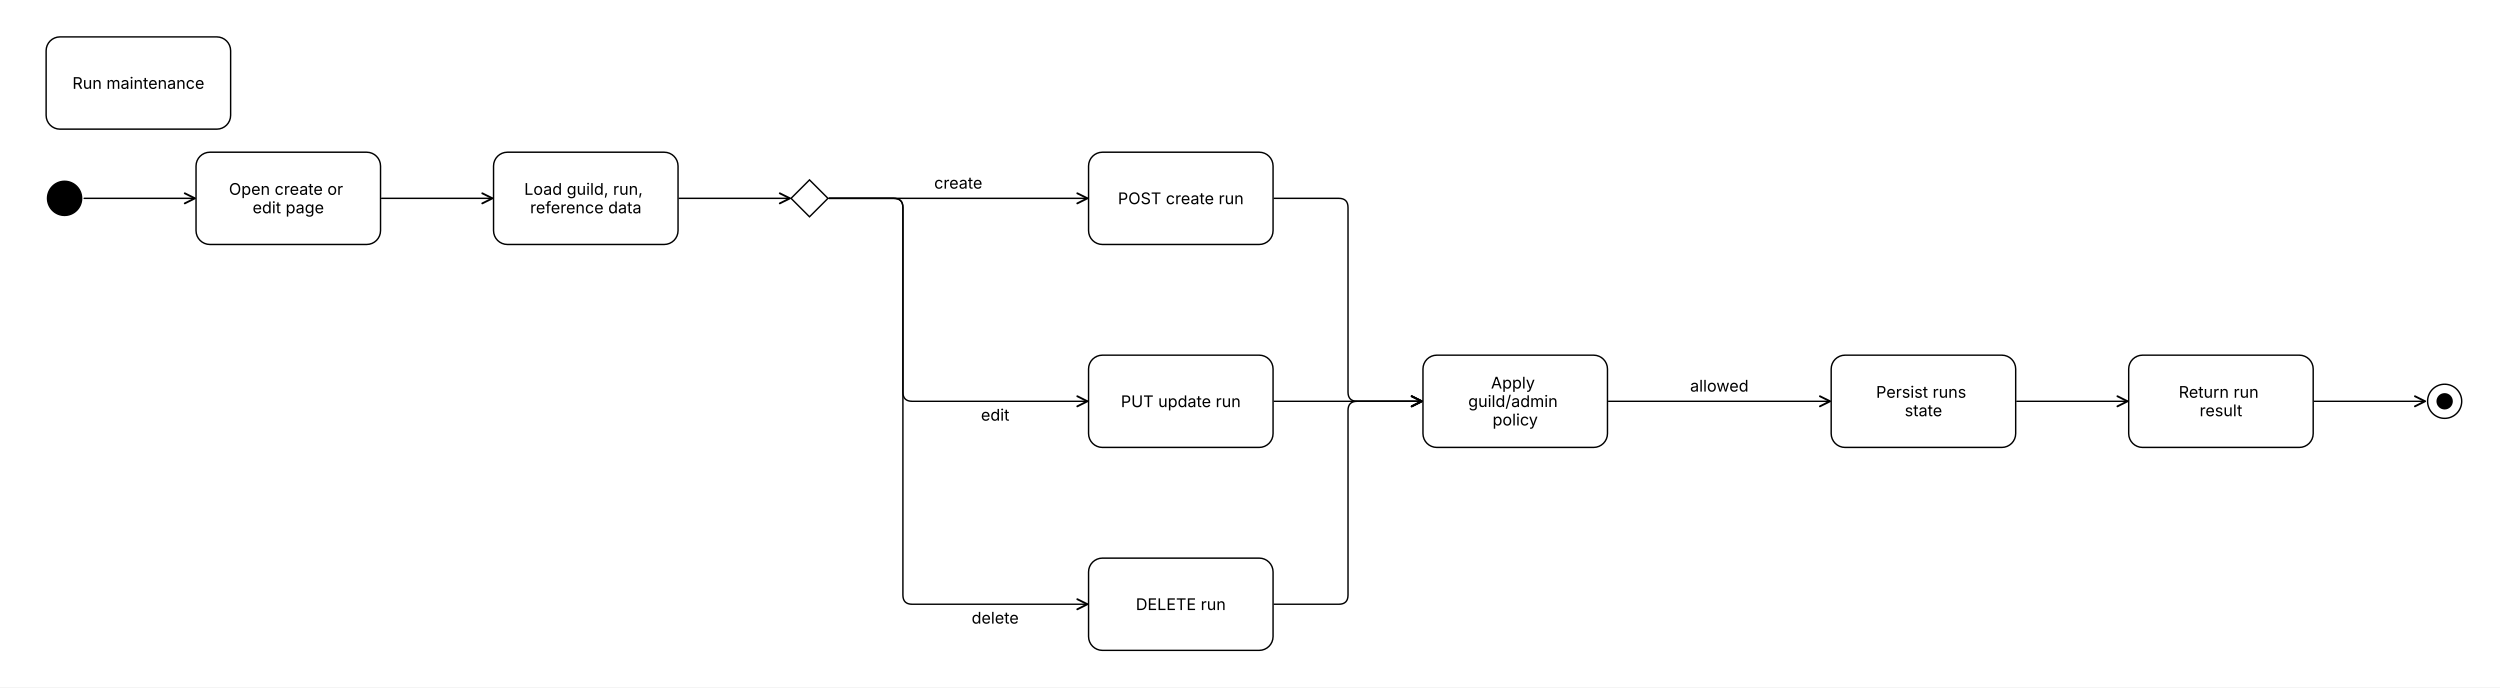
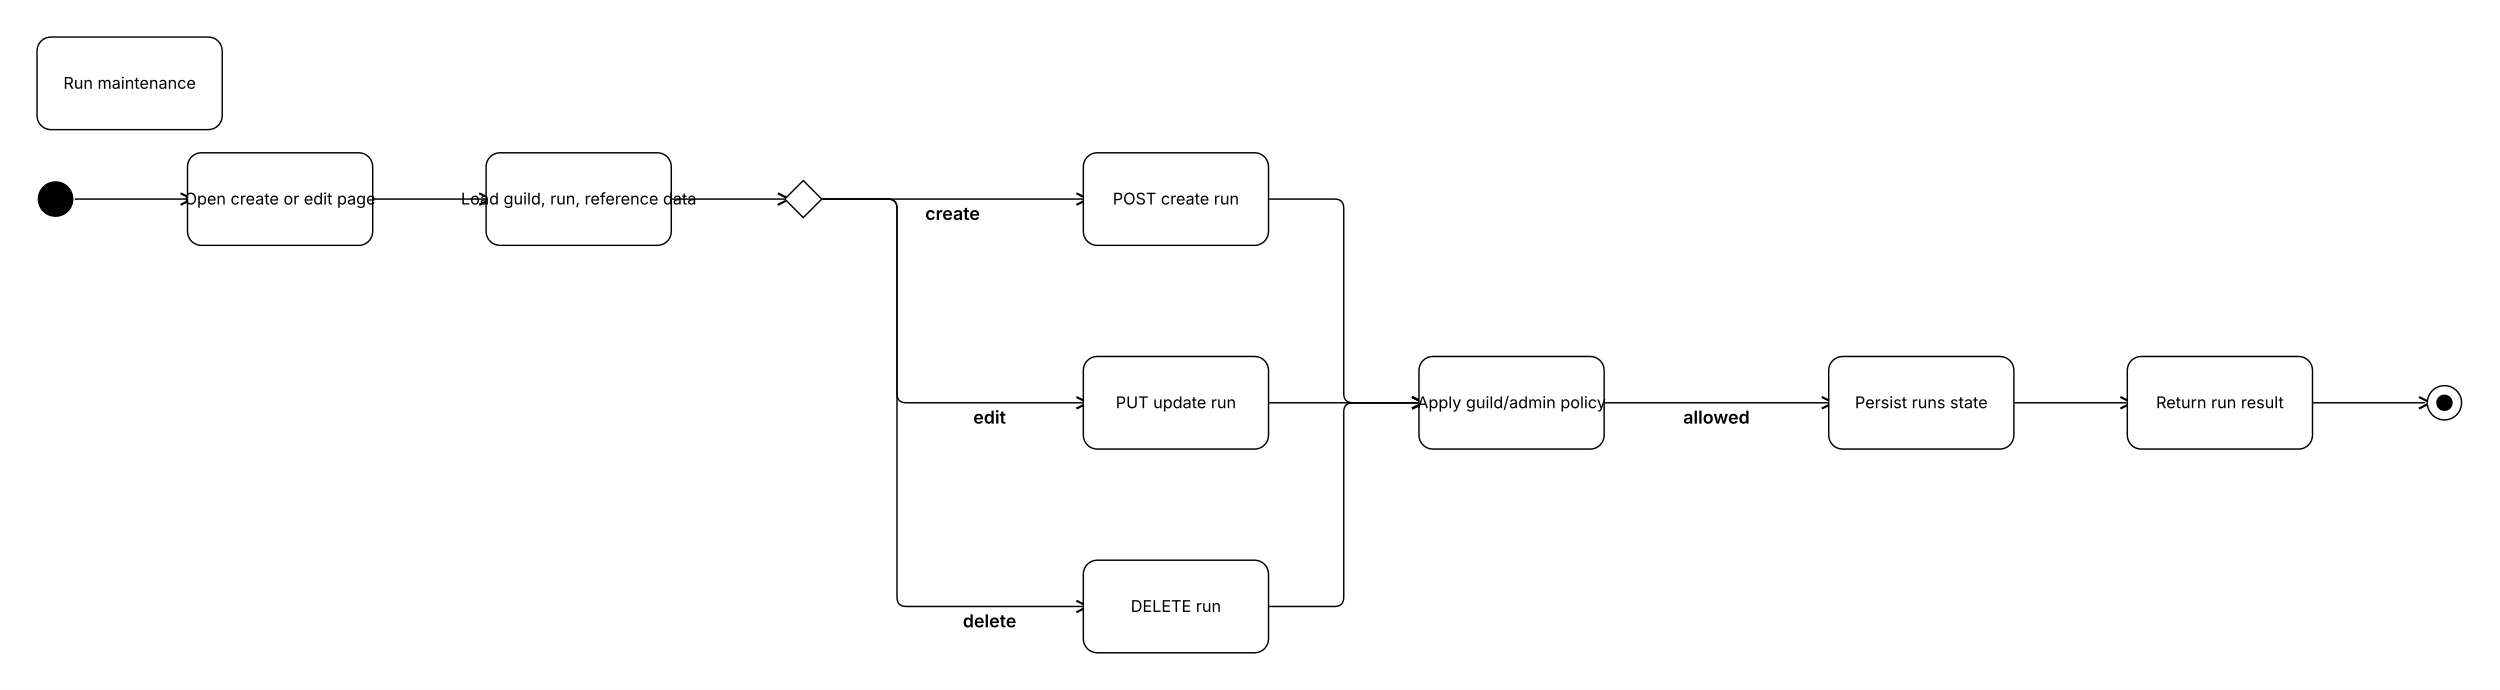
- <svg xmlns="http://www.w3.org/2000/svg" width="2168" height="596" viewBox="-28.0 -20.0 2168.0 596.0">
-   <rect x="-28.0" y="-20.0" width="2168.0" height="596.0" fill="#ffffff" />
-   <g font-family="Inter, Arial, sans-serif" font-size="14.0">
+ <svg xmlns="http://www.w3.org/2000/svg" width="2160" height="596" viewBox="-20.0 -20.0 2160.0 596.0">
+   <rect x="-20.0" y="-20.0" width="2160.0" height="596.0" fill="#ffffff" />
+   <g font-family="Inter, Arial, sans-serif" font-size="14">
    <g data-dediren-edge-id="flow-run-maintenance-open-load">
-       <defs>
-         <marker id="marker-end-flow-run-maintenance-open-load" data-dediren-edge-marker-end="open_arrow" markerWidth="9" markerHeight="9" refX="8" refY="4.5" orient="auto" markerUnits="strokeWidth">
-           <path d="M 1 1 L 8 4.5 L 1 8" fill="none" stroke="#000000" stroke-width="1.3" stroke-linecap="round" stroke-linejoin="round" />
-         </marker>
-       </defs>
+       <marker id="marker-end-flow-run-maintenance-open-load" data-dediren-edge-marker-end="open_arrow" markerWidth="10" markerHeight="10" refX="5" refY="5" orient="auto">
+         <path d="M 1 1 L 9 5 L 1 9" fill="none" stroke="#000000" stroke-width="1.5" />
+       </marker>
      <path d="M 45.0 152.0 L 141.0 152.0" fill="none" stroke="#000000" stroke-width="1.25" stroke-linecap="round" stroke-linejoin="round" marker-end="url(#marker-end-flow-run-maintenance-open-load)" />
-       <text x="93.0" y="143.6" text-anchor="middle" fill="#000000" stroke="#ffffff" stroke-width="4" stroke-linejoin="round" paint-order="stroke" />
    </g>
    <g data-dediren-edge-id="flow-run-maintenance-load-data">
-       <defs>
-         <marker id="marker-end-flow-run-maintenance-load-data" data-dediren-edge-marker-end="open_arrow" markerWidth="9" markerHeight="9" refX="8" refY="4.5" orient="auto" markerUnits="strokeWidth">
-           <path d="M 1 1 L 8 4.5 L 1 8" fill="none" stroke="#000000" stroke-width="1.3" stroke-linecap="round" stroke-linejoin="round" />
-         </marker>
-       </defs>
+       <marker id="marker-end-flow-run-maintenance-load-data" data-dediren-edge-marker-end="open_arrow" markerWidth="10" markerHeight="10" refX="5" refY="5" orient="auto">
+         <path d="M 1 1 L 9 5 L 1 9" fill="none" stroke="#000000" stroke-width="1.5" />
+       </marker>
      <path d="M 303.0 152.0 L 399.0 152.0" fill="none" stroke="#000000" stroke-width="1.25" stroke-linecap="round" stroke-linejoin="round" marker-end="url(#marker-end-flow-run-maintenance-load-data)" />
-       <text x="351.0" y="143.6" text-anchor="middle" fill="#000000" stroke="#ffffff" stroke-width="4" stroke-linejoin="round" paint-order="stroke" />
    </g>
    <g data-dediren-edge-id="flow-run-maintenance-command">
-       <defs>
-         <marker id="marker-end-flow-run-maintenance-command" data-dediren-edge-marker-end="open_arrow" markerWidth="9" markerHeight="9" refX="8" refY="4.5" orient="auto" markerUnits="strokeWidth">
-           <path d="M 1 1 L 8 4.5 L 1 8" fill="none" stroke="#000000" stroke-width="1.3" stroke-linecap="round" stroke-linejoin="round" />
-         </marker>
-       </defs>
+       <marker id="marker-end-flow-run-maintenance-command" data-dediren-edge-marker-end="open_arrow" markerWidth="10" markerHeight="10" refX="5" refY="5" orient="auto">
+         <path d="M 1 1 L 9 5 L 1 9" fill="none" stroke="#000000" stroke-width="1.5" />
+       </marker>
      <path d="M 561.0 152.0 L 657.0 152.0" fill="none" stroke="#000000" stroke-width="1.25" stroke-linecap="round" stroke-linejoin="round" marker-end="url(#marker-end-flow-run-maintenance-command)" />
-       <text x="609.0" y="143.6" text-anchor="middle" fill="#000000" stroke="#ffffff" stroke-width="4" stroke-linejoin="round" paint-order="stroke" />
    </g>
    <g data-dediren-edge-id="flow-run-maintenance-create">
-       <defs>
-         <marker id="marker-end-flow-run-maintenance-create" data-dediren-edge-marker-end="open_arrow" markerWidth="9" markerHeight="9" refX="8" refY="4.5" orient="auto" markerUnits="strokeWidth">
-           <path d="M 1 1 L 8 4.5 L 1 8" fill="none" stroke="#000000" stroke-width="1.3" stroke-linecap="round" stroke-linejoin="round" />
-         </marker>
-       </defs>
+       <marker id="marker-end-flow-run-maintenance-create" data-dediren-edge-marker-end="open_arrow" markerWidth="10" markerHeight="10" refX="5" refY="5" orient="auto">
+         <path d="M 1 1 L 9 5 L 1 9" fill="none" stroke="#000000" stroke-width="1.5" />
+       </marker>
      <path d="M 691.0 152.0 L 915.0 152.0" fill="none" stroke="#000000" stroke-width="1.25" stroke-linecap="round" stroke-linejoin="round" marker-end="url(#marker-end-flow-run-maintenance-create)" />
-       <text x="803.0" y="143.6" text-anchor="middle" fill="#000000" stroke="#ffffff" stroke-width="4" stroke-linejoin="round" paint-order="stroke">create</text>
+       <text x="803.0" y="170.0" text-anchor="middle" fill="none" font-size="15.4" font-weight="600" stroke="#ffffff" stroke-width="2">create</text>
+       <text x="803.0" y="170.0" text-anchor="middle" fill="#000000" font-size="15.4" font-weight="600">create</text>
    </g>
    <g data-dediren-edge-id="flow-run-maintenance-update">
-       <defs>
-         <marker id="marker-end-flow-run-maintenance-update" data-dediren-edge-marker-end="open_arrow" markerWidth="9" markerHeight="9" refX="8" refY="4.5" orient="auto" markerUnits="strokeWidth">
-           <path d="M 1 1 L 8 4.5 L 1 8" fill="none" stroke="#000000" stroke-width="1.3" stroke-linecap="round" stroke-linejoin="round" />
-         </marker>
-       </defs>
+       <marker id="marker-end-flow-run-maintenance-update" data-dediren-edge-marker-end="open_arrow" markerWidth="10" markerHeight="10" refX="5" refY="5" orient="auto">
+         <path d="M 1 1 L 9 5 L 1 9" fill="none" stroke="#000000" stroke-width="1.5" />
+       </marker>
      <path d="M 691.0 152.0 L 747.0 152.0 Q 755.0 152.0 755.0 160.0 L 755.0 320.0 Q 755.0 328.0 763.0 328.0 L 915.0 328.0" fill="none" stroke="#000000" stroke-width="1.25" stroke-linecap="round" stroke-linejoin="round" marker-end="url(#marker-end-flow-run-maintenance-update)" />
-       <text x="835.0" y="344.8" text-anchor="middle" fill="#000000" stroke="#ffffff" stroke-width="4" stroke-linejoin="round" paint-order="stroke">edit</text>
+       <text x="835.0" y="346.0" text-anchor="middle" fill="none" font-size="15.4" font-weight="600" stroke="#ffffff" stroke-width="2">edit</text>
+       <text x="835.0" y="346.0" text-anchor="middle" fill="#000000" font-size="15.4" font-weight="600">edit</text>
    </g>
    <g data-dediren-edge-id="flow-run-maintenance-delete">
-       <defs>
-         <marker id="marker-end-flow-run-maintenance-delete" data-dediren-edge-marker-end="open_arrow" markerWidth="9" markerHeight="9" refX="8" refY="4.5" orient="auto" markerUnits="strokeWidth">
-           <path d="M 1 1 L 8 4.5 L 1 8" fill="none" stroke="#000000" stroke-width="1.3" stroke-linecap="round" stroke-linejoin="round" />
-         </marker>
-       </defs>
+       <marker id="marker-end-flow-run-maintenance-delete" data-dediren-edge-marker-end="open_arrow" markerWidth="10" markerHeight="10" refX="5" refY="5" orient="auto">
+         <path d="M 1 1 L 9 5 L 1 9" fill="none" stroke="#000000" stroke-width="1.5" />
+       </marker>
      <path d="M 691.0 152.0 L 747.0 152.0 Q 755.0 152.0 755.0 160.0 L 755.0 496.0 Q 755.0 504.0 763.0 504.0 L 915.0 504.0" fill="none" stroke="#000000" stroke-width="1.25" stroke-linecap="round" stroke-linejoin="round" marker-end="url(#marker-end-flow-run-maintenance-delete)" />
-       <text x="835.0" y="520.8" text-anchor="middle" fill="#000000" stroke="#ffffff" stroke-width="4" stroke-linejoin="round" paint-order="stroke">delete</text>
+       <text x="835.0" y="522.0" text-anchor="middle" fill="none" font-size="15.4" font-weight="600" stroke="#ffffff" stroke-width="2">delete</text>
+       <text x="835.0" y="522.0" text-anchor="middle" fill="#000000" font-size="15.4" font-weight="600">delete</text>
    </g>
    <g data-dediren-edge-id="flow-create-policy">
-       <defs>
-         <marker id="marker-end-flow-create-policy" data-dediren-edge-marker-end="open_arrow" markerWidth="9" markerHeight="9" refX="8" refY="4.5" orient="auto" markerUnits="strokeWidth">
-           <path d="M 1 1 L 8 4.5 L 1 8" fill="none" stroke="#000000" stroke-width="1.3" stroke-linecap="round" stroke-linejoin="round" />
-         </marker>
-       </defs>
+       <marker id="marker-end-flow-create-policy" data-dediren-edge-marker-end="open_arrow" markerWidth="10" markerHeight="10" refX="5" refY="5" orient="auto">
+         <path d="M 1 1 L 9 5 L 1 9" fill="none" stroke="#000000" stroke-width="1.5" />
+       </marker>
      <path d="M 1077.0 152.0 L 1133.0 152.0 Q 1141.0 152.0 1141.0 160.0 L 1141.0 320.0 Q 1141.0 328.0 1149.0 328.0 L 1205.0 328.0" fill="none" stroke="#000000" stroke-width="1.25" stroke-linecap="round" stroke-linejoin="round" marker-end="url(#marker-end-flow-create-policy)" />
-       <text x="1109.0" y="168.8" text-anchor="middle" fill="#000000" stroke="#ffffff" stroke-width="4" stroke-linejoin="round" paint-order="stroke" />
    </g>
    <g data-dediren-edge-id="flow-update-policy">
-       <defs>
-         <marker id="marker-end-flow-update-policy" data-dediren-edge-marker-end="open_arrow" markerWidth="9" markerHeight="9" refX="8" refY="4.5" orient="auto" markerUnits="strokeWidth">
-           <path d="M 1 1 L 8 4.5 L 1 8" fill="none" stroke="#000000" stroke-width="1.3" stroke-linecap="round" stroke-linejoin="round" />
-         </marker>
-       </defs>
+       <marker id="marker-end-flow-update-policy" data-dediren-edge-marker-end="open_arrow" markerWidth="10" markerHeight="10" refX="5" refY="5" orient="auto">
+         <path d="M 1 1 L 9 5 L 1 9" fill="none" stroke="#000000" stroke-width="1.5" />
+       </marker>
      <path d="M 1077.0 328.0 L 1205.0 328.0" fill="none" stroke="#000000" stroke-width="1.25" stroke-linecap="round" stroke-linejoin="round" marker-end="url(#marker-end-flow-update-policy)" />
-       <text x="1141.0" y="319.6" text-anchor="middle" fill="#000000" stroke="#ffffff" stroke-width="4" stroke-linejoin="round" paint-order="stroke" />
    </g>
    <g data-dediren-edge-id="flow-delete-policy">
-       <defs>
-         <marker id="marker-end-flow-delete-policy" data-dediren-edge-marker-end="open_arrow" markerWidth="9" markerHeight="9" refX="8" refY="4.5" orient="auto" markerUnits="strokeWidth">
-           <path d="M 1 1 L 8 4.5 L 1 8" fill="none" stroke="#000000" stroke-width="1.3" stroke-linecap="round" stroke-linejoin="round" />
-         </marker>
-       </defs>
+       <marker id="marker-end-flow-delete-policy" data-dediren-edge-marker-end="open_arrow" markerWidth="10" markerHeight="10" refX="5" refY="5" orient="auto">
+         <path d="M 1 1 L 9 5 L 1 9" fill="none" stroke="#000000" stroke-width="1.5" />
+       </marker>
      <path d="M 1077.0 504.0 L 1133.0 504.0 Q 1141.0 504.0 1141.0 496.0 L 1141.0 336.0 Q 1141.0 328.0 1149.0 328.0 L 1205.0 328.0" fill="none" stroke="#000000" stroke-width="1.25" stroke-linecap="round" stroke-linejoin="round" marker-end="url(#marker-end-flow-delete-policy)" />
-       <text x="1109.0" y="495.6" text-anchor="middle" fill="#000000" stroke="#ffffff" stroke-width="4" stroke-linejoin="round" paint-order="stroke" />
    </g>
    <g data-dediren-edge-id="flow-policy-persist-run">
-       <defs>
-         <marker id="marker-end-flow-policy-persist-run" data-dediren-edge-marker-end="open_arrow" markerWidth="9" markerHeight="9" refX="8" refY="4.5" orient="auto" markerUnits="strokeWidth">
-           <path d="M 1 1 L 8 4.5 L 1 8" fill="none" stroke="#000000" stroke-width="1.3" stroke-linecap="round" stroke-linejoin="round" />
-         </marker>
-       </defs>
+       <marker id="marker-end-flow-policy-persist-run" data-dediren-edge-marker-end="open_arrow" markerWidth="10" markerHeight="10" refX="5" refY="5" orient="auto">
+         <path d="M 1 1 L 9 5 L 1 9" fill="none" stroke="#000000" stroke-width="1.5" />
+       </marker>
      <path d="M 1367.0 328.0 L 1559.0 328.0" fill="none" stroke="#000000" stroke-width="1.25" stroke-linecap="round" stroke-linejoin="round" marker-end="url(#marker-end-flow-policy-persist-run)" />
-       <text x="1463.0" y="319.6" text-anchor="middle" fill="#000000" stroke="#ffffff" stroke-width="4" stroke-linejoin="round" paint-order="stroke">allowed</text>
+       <text x="1463.0" y="346.0" text-anchor="middle" fill="none" font-size="15.4" font-weight="600" stroke="#ffffff" stroke-width="2">allowed</text>
+       <text x="1463.0" y="346.0" text-anchor="middle" fill="#000000" font-size="15.4" font-weight="600">allowed</text>
    </g>
    <g data-dediren-edge-id="flow-persist-run-result">
-       <defs>
-         <marker id="marker-end-flow-persist-run-result" data-dediren-edge-marker-end="open_arrow" markerWidth="9" markerHeight="9" refX="8" refY="4.5" orient="auto" markerUnits="strokeWidth">
-           <path d="M 1 1 L 8 4.5 L 1 8" fill="none" stroke="#000000" stroke-width="1.3" stroke-linecap="round" stroke-linejoin="round" />
-         </marker>
-       </defs>
+       <marker id="marker-end-flow-persist-run-result" data-dediren-edge-marker-end="open_arrow" markerWidth="10" markerHeight="10" refX="5" refY="5" orient="auto">
+         <path d="M 1 1 L 9 5 L 1 9" fill="none" stroke="#000000" stroke-width="1.5" />
+       </marker>
      <path d="M 1721.0 328.0 L 1817.0 328.0" fill="none" stroke="#000000" stroke-width="1.25" stroke-linecap="round" stroke-linejoin="round" marker-end="url(#marker-end-flow-persist-run-result)" />
-       <text x="1769.0" y="319.6" text-anchor="middle" fill="#000000" stroke="#ffffff" stroke-width="4" stroke-linejoin="round" paint-order="stroke" />
    </g>
    <g data-dediren-edge-id="flow-run-result-final">
-       <defs>
-         <marker id="marker-end-flow-run-result-final" data-dediren-edge-marker-end="open_arrow" markerWidth="9" markerHeight="9" refX="8" refY="4.5" orient="auto" markerUnits="strokeWidth">
-           <path d="M 1 1 L 8 4.5 L 1 8" fill="none" stroke="#000000" stroke-width="1.3" stroke-linecap="round" stroke-linejoin="round" />
-         </marker>
-       </defs>
+       <marker id="marker-end-flow-run-result-final" data-dediren-edge-marker-end="open_arrow" markerWidth="10" markerHeight="10" refX="5" refY="5" orient="auto">
+         <path d="M 1 1 L 9 5 L 1 9" fill="none" stroke="#000000" stroke-width="1.5" />
+       </marker>
      <path d="M 1979.0 328.0 L 2075.0 328.0" fill="none" stroke="#000000" stroke-width="1.25" stroke-linecap="round" stroke-linejoin="round" marker-end="url(#marker-end-flow-run-result-final)" />
-       <text x="2027.0" y="319.6" text-anchor="middle" fill="#000000" stroke="#ffffff" stroke-width="4" stroke-linejoin="round" paint-order="stroke" />
    </g>
    <g data-dediren-node-id="activity-run-maintenance">
-       <rect data-dediren-node-shape="uml_activity" x="12.0" y="12.0" width="160.0" height="80.0" rx="12.0" fill="#ffffff" stroke="#000000" stroke-width="1.25" />
+       <rect data-dediren-node-shape="uml_activity" x="12.0" y="12.0" width="160.0" height="80.0" rx="12" fill="#ffffff" stroke="#000000" stroke-width="1.25" />
      <g data-dediren-node-decorator="uml_activity" />
-       <text x="92.0" y="52.0" text-anchor="middle" dominant-baseline="middle" fill="#000000" font-size="14.0">Run maintenance</text>
+       <text x="92.0" y="56.7" text-anchor="middle" fill="#000000">Run maintenance</text>
    </g>
    <g data-dediren-node-id="initial-run-maintenance">
      <circle data-dediren-node-shape="uml_initial_node" cx="28.0" cy="152.0" r="14.8" fill="#000000" stroke="#000000" stroke-width="1.25" />
      <g data-dediren-node-decorator="uml_initial_node" />
-       <text x="4.0" y="132.2" text-anchor="middle" fill="#000000" font-size="14.0" />
+       <text x="28.0" y="156.7" text-anchor="middle" fill="#000000" />
    </g>
    <g data-dediren-node-id="action-open-run-maintenance-page">
-       <rect data-dediren-node-shape="uml_action" x="142.0" y="112.0" width="160.0" height="80.0" rx="12.0" fill="#ffffff" stroke="#000000" stroke-width="1.25" />
+       <rect data-dediren-node-shape="uml_action" x="142.0" y="112.0" width="160.0" height="80.0" rx="12" fill="#ffffff" stroke="#000000" stroke-width="1.25" />
      <g data-dediren-node-decorator="uml_action" />
-       <text x="222.0" y="143.9" text-anchor="middle" dominant-baseline="middle" fill="#000000" font-size="14.0">
-         <tspan x="222.0" dy="0">Open create or</tspan>
-         <tspan x="222.0" dy="16.0">edit page</tspan>
-       </text>
+       <text x="222.0" y="156.7" text-anchor="middle" fill="#000000">Open create or edit page</text>
    </g>
    <g data-dediren-node-id="action-load-run-editor-data">
-       <rect data-dediren-node-shape="uml_action" x="400.0" y="112.0" width="160.0" height="80.0" rx="12.0" fill="#ffffff" stroke="#000000" stroke-width="1.25" />
+       <rect data-dediren-node-shape="uml_action" x="400.0" y="112.0" width="160.0" height="80.0" rx="12" fill="#ffffff" stroke="#000000" stroke-width="1.25" />
      <g data-dediren-node-decorator="uml_action" />
-       <text x="480.0" y="143.9" text-anchor="middle" dominant-baseline="middle" fill="#000000" font-size="14.0">
-         <tspan x="480.0" dy="0">Load guild, run,</tspan>
-         <tspan x="480.0" dy="16.0">reference data</tspan>
-       </text>
+       <text x="480.0" y="156.7" text-anchor="middle" fill="#000000">Load guild, run, reference data</text>
    </g>
    <g data-dediren-node-id="decision-run-maintenance-command">
      <path data-dediren-node-shape="uml_decision_node" d="M 674.0 136.0 L 690.0 152.0 L 674.0 168.0 L 658.0 152.0 Z" fill="#ffffff" stroke="#000000" stroke-width="1.25" />
      <g data-dediren-node-decorator="uml_decision_node" />
-       <text x="650.0" y="132.2" text-anchor="middle" fill="#000000" font-size="14.0" />
+       <text x="674.0" y="156.7" text-anchor="middle" fill="#000000" />
    </g>
    <g data-dediren-node-id="action-create-run-request">
-       <rect data-dediren-node-shape="uml_action" x="916.0" y="112.0" width="160.0" height="80.0" rx="12.0" fill="#ffffff" stroke="#000000" stroke-width="1.25" />
+       <rect data-dediren-node-shape="uml_action" x="916.0" y="112.0" width="160.0" height="80.0" rx="12" fill="#ffffff" stroke="#000000" stroke-width="1.25" />
      <g data-dediren-node-decorator="uml_action" />
-       <text x="996.0" y="152.0" text-anchor="middle" dominant-baseline="middle" fill="#000000" font-size="14.0">POST create run</text>
+       <text x="996.0" y="156.7" text-anchor="middle" fill="#000000">POST create run</text>
    </g>
    <g data-dediren-node-id="action-update-run-request">
-       <rect data-dediren-node-shape="uml_action" x="916.0" y="288.0" width="160.0" height="80.0" rx="12.0" fill="#ffffff" stroke="#000000" stroke-width="1.25" />
+       <rect data-dediren-node-shape="uml_action" x="916.0" y="288.0" width="160.0" height="80.0" rx="12" fill="#ffffff" stroke="#000000" stroke-width="1.25" />
      <g data-dediren-node-decorator="uml_action" />
-       <text x="996.0" y="328.0" text-anchor="middle" dominant-baseline="middle" fill="#000000" font-size="14.0">PUT update run</text>
+       <text x="996.0" y="332.7" text-anchor="middle" fill="#000000">PUT update run</text>
    </g>
    <g data-dediren-node-id="action-delete-run-request">
-       <rect data-dediren-node-shape="uml_action" x="916.0" y="464.0" width="160.0" height="80.0" rx="12.0" fill="#ffffff" stroke="#000000" stroke-width="1.25" />
+       <rect data-dediren-node-shape="uml_action" x="916.0" y="464.0" width="160.0" height="80.0" rx="12" fill="#ffffff" stroke="#000000" stroke-width="1.25" />
      <g data-dediren-node-decorator="uml_action" />
-       <text x="996.0" y="504.0" text-anchor="middle" dominant-baseline="middle" fill="#000000" font-size="14.0">DELETE run</text>
+       <text x="996.0" y="508.7" text-anchor="middle" fill="#000000">DELETE run</text>
    </g>
    <g data-dediren-node-id="action-apply-run-policy">
-       <rect data-dediren-node-shape="uml_action" x="1206.0" y="288.0" width="160.0" height="80.0" rx="12.0" fill="#ffffff" stroke="#000000" stroke-width="1.25" />
+       <rect data-dediren-node-shape="uml_action" x="1206.0" y="288.0" width="160.0" height="80.0" rx="12" fill="#ffffff" stroke="#000000" stroke-width="1.25" />
      <g data-dediren-node-decorator="uml_action" />
-       <text x="1286.0" y="311.9" text-anchor="middle" dominant-baseline="middle" fill="#000000" font-size="14.0">
-         <tspan x="1286.0" dy="0">Apply</tspan>
-         <tspan x="1286.0" dy="16.0">guild/admin</tspan>
-         <tspan x="1286.0" dy="16.0">policy</tspan>
-       </text>
+       <text x="1286.0" y="332.7" text-anchor="middle" fill="#000000">Apply guild/admin policy</text>
    </g>
    <g data-dediren-node-id="action-persist-run-state">
-       <rect data-dediren-node-shape="uml_action" x="1560.0" y="288.0" width="160.0" height="80.0" rx="12.0" fill="#ffffff" stroke="#000000" stroke-width="1.25" />
+       <rect data-dediren-node-shape="uml_action" x="1560.0" y="288.0" width="160.0" height="80.0" rx="12" fill="#ffffff" stroke="#000000" stroke-width="1.25" />
      <g data-dediren-node-decorator="uml_action" />
-       <text x="1640.0" y="319.9" text-anchor="middle" dominant-baseline="middle" fill="#000000" font-size="14.0">
-         <tspan x="1640.0" dy="0">Persist runs</tspan>
-         <tspan x="1640.0" dy="16.0">state</tspan>
-       </text>
+       <text x="1640.0" y="332.7" text-anchor="middle" fill="#000000">Persist runs state</text>
    </g>
    <g data-dediren-node-id="action-return-run-result">
-       <rect data-dediren-node-shape="uml_action" x="1818.0" y="288.0" width="160.0" height="80.0" rx="12.0" fill="#ffffff" stroke="#000000" stroke-width="1.25" />
+       <rect data-dediren-node-shape="uml_action" x="1818.0" y="288.0" width="160.0" height="80.0" rx="12" fill="#ffffff" stroke="#000000" stroke-width="1.25" />
      <g data-dediren-node-decorator="uml_action" />
-       <text x="1898.0" y="319.9" text-anchor="middle" dominant-baseline="middle" fill="#000000" font-size="14.0">
-         <tspan x="1898.0" dy="0">Return run</tspan>
-         <tspan x="1898.0" dy="16.0">result</tspan>
-       </text>
+       <text x="1898.0" y="332.7" text-anchor="middle" fill="#000000">Return run result</text>
    </g>
    <g data-dediren-node-id="final-run-maintenance">
      <g data-dediren-node-shape="uml_activity_final_node">
        <circle cx="2092.0" cy="328.0" r="14.8" fill="#ffffff" stroke="#000000" stroke-width="1.25" />
        <circle cx="2092.0" cy="328.0" r="7.1" fill="#000000" />
      </g>
      <g data-dediren-node-decorator="uml_activity_final_node" />
-       <text x="2068.0" y="308.2" text-anchor="middle" fill="#000000" font-size="14.0" />
+       <text x="2092.0" y="332.7" text-anchor="middle" fill="#000000" />
    </g>
  </g>
</svg>
